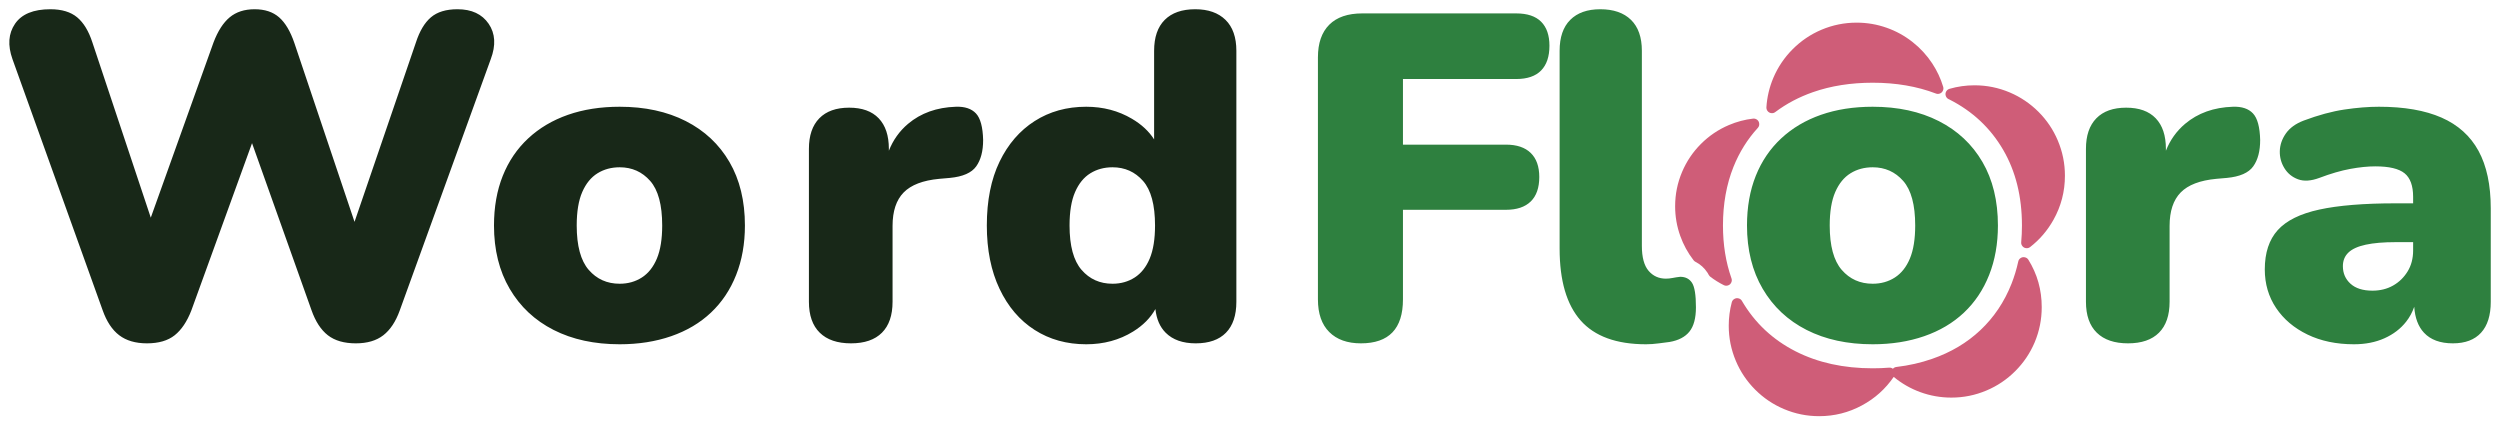
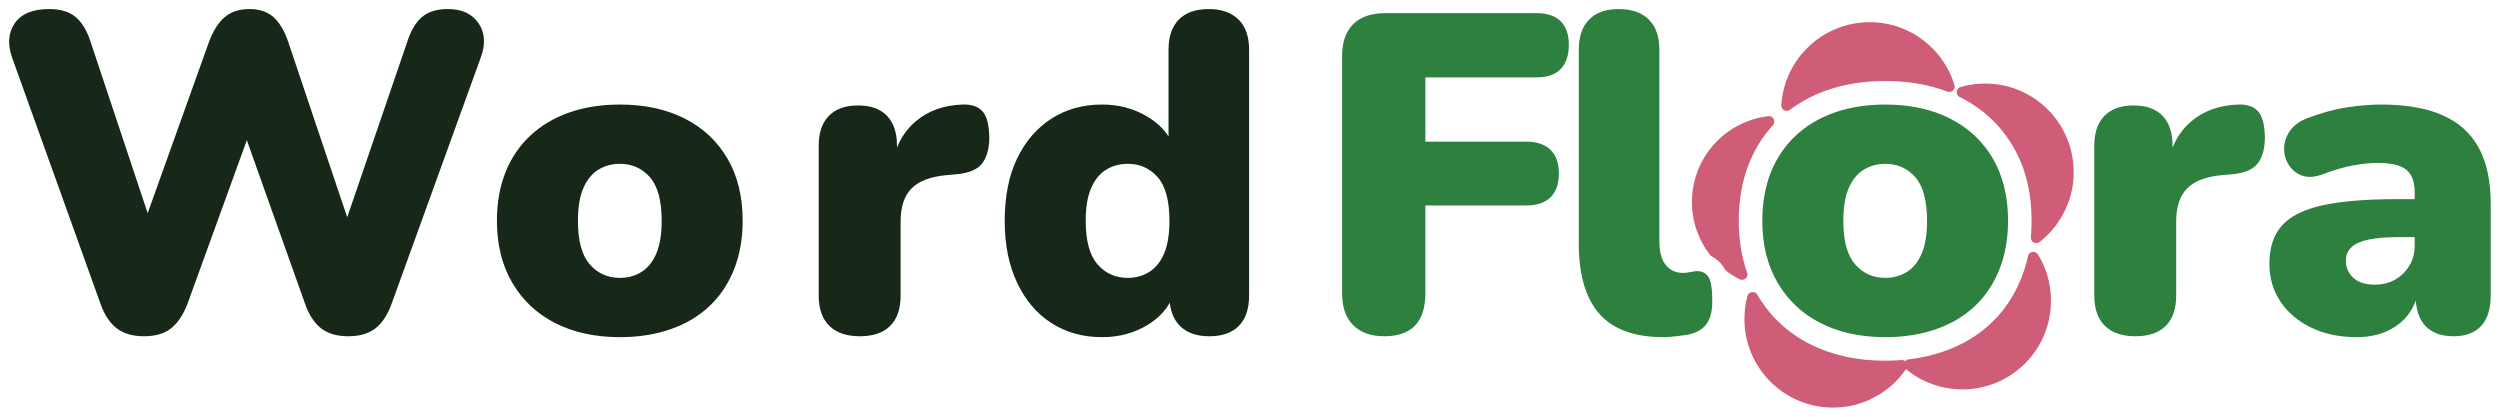
- <svg xmlns="http://www.w3.org/2000/svg" width="5410" height="921" viewBox="20 46 5410 921" role="img" aria-label="WordFlora">
-   <path fill="#CF5D78" d="M4072.5 843Q4090.7 843 4108.1 841.6Q4112.7 841.3 4116.3 844Q4119.3 840.6 4123.9 840.1Q4164.6 835.3 4201 822.6Q4262.1 801.5 4305.7 760.3Q4349.6 718.9 4372.9 660.1Q4382 637 4387.5 611.9Q4388.5 607.1 4392.7 604.4Q4396.9 601.7 4401.7 602.8Q4406.7 603.8 4409.4 608.1Q4438.3 654.5 4438.3 710.7Q4438.3 750.5 4423 786.9Q4408.1 822 4381 849.1Q4353.9 876.2 4318.8 891Q4282.5 906.4 4242.7 906.4Q4207.8 906.4 4175.3 894.5Q4143.9 883 4118 861.6L4118 861.6Q4091.1 900.8 4049.2 923.3Q4006 946.6 3956.7 946.6Q3916.8 946.6 3880.5 931.2Q3845.4 916.4 3818.3 889.3Q3791.2 862.2 3776.4 827.1Q3761 790.7 3761 750.9Q3761 724.8 3767.6 700.1Q3768.9 695.3 3773.2 692.9Q3777.5 690.4 3782.3 691.7Q3787.1 692.9 3789.6 697.2L3789.6 697.3Q3831.3 768.5 3905.9 806.4Q3978 843 4072.5 843ZM3842.5 278.1Q3844.6 245.1 3857.5 214.5Q3872.4 179.4 3899.5 152.3Q3926.5 125.3 3961.6 110.4Q3998 95 4037.8 95Q4071.4 95 4102.8 106.1Q4133.2 116.8 4158.6 136.8Q4183.8 156.6 4201.4 183.3Q4216.9 206.9 4225 233.7Q4226.5 238.5 4224.1 242.9Q4221.8 247.3 4217 248.7Q4213.1 249.9 4209.3 248.4Q4148 225 4072.5 225Q4001.7 225 3943.3 245.4Q3897.9 261.3 3861.7 288.5Q3857.8 291.5 3852.8 290.8Q3847.9 290.1 3844.9 286.1Q3842.3 282.5 3842.5 278.1ZM4488.5 426.3Q4488.5 477.5 4463.6 521.9Q4444.1 556.6 4413.2 580.6Q4409.3 583.6 4404.3 583Q4399.4 582.4 4396.4 578.5Q4393.4 574.7 4393.9 570Q4395.5 552.4 4395.5 534Q4395.5 440 4354.9 370.3Q4313.7 299.6 4239.1 261.6Q4237.9 261.1 4236.7 260.5Q4232.3 258.3 4230.7 253.6Q4229.1 248.8 4231.3 244.4Q4233.7 239.7 4238.8 238.2Q4265.1 230.6 4292.8 230.6Q4332.6 230.6 4369 246Q4404.1 260.9 4431.2 287.9Q4458.3 315 4473.1 350.1Q4488.5 386.5 4488.5 426.3ZM3750.2 663Q3735 655.4 3721.3 645Q3719.1 643.4 3717.8 641Q3716.5 638.4 3715 636.1Q3704.9 620.7 3689 612.6L3689 612.6Q3686.6 611.4 3684.9 609.2Q3666.3 585.2 3656.1 556.6Q3645 525.6 3645 492.4Q3645 453.5 3660 418.1Q3674.5 383.8 3700.9 357.4Q3727.3 331 3761.6 316.5Q3786.8 305.8 3813.6 302.7Q3818.6 302.2 3822.5 305.2Q3826.4 308.3 3826.9 313.3Q3827.6 318.7 3823.9 322.8Q3790.4 359.3 3771.2 407.2Q3748.5 464 3748.5 534Q3748.5 596.3 3766.9 648.3Q3768.6 653 3766.4 657.5Q3764.3 662 3759.6 663.6Q3754.8 665.3 3750.2 663Z" />
-   <path fill="#182818" d="M338 789Q301 789 278 771.5Q255 754 242 717L47 174Q31 129 52.5 97.5Q74 66 129 66Q166 66 187 83.5Q208 101 220 138L346.3 517L482 138Q496 101 517 83.5Q538 66 571 66Q604 66 624 83.5Q644 101 657 139L787.2 526.1L920 138Q932 101 952.5 83.5Q973 66 1010 66Q1056 66 1077.5 97.5Q1099 129 1082 174L885 718Q872 754 849.5 771.5Q827 789 790 789Q752 789 729.5 771.5Q707 754 694 717L565.4 355.8L434 718Q420 754 398 771.5Q376 789 338 789ZM2370.5 791Q2307.5 791 2259 760Q2210.5 729 2183 671Q2155.5 613 2155.5 534Q2155.5 453 2183 396Q2210.5 339 2259 308Q2307.5 277 2370.5 277Q2425.5 277 2469.5 303Q2500.9 321.5 2517.5 347.7V156Q2517.5 112 2540.5 89Q2563.5 66 2606.5 66Q2648.5 66 2672 89Q2695.5 112 2695.5 156V699Q2695.5 743 2673 766Q2650.5 789 2607.5 789Q2565.5 789 2542.5 766Q2523.8 747.3 2520.3 714.8Q2504.1 743.7 2472 763.5Q2427.5 791 2370.5 791ZM1361 791Q1279 791 1218 760Q1157 729 1123 671Q1089 613 1089 534Q1089 474 1108 426.5Q1127 379 1163 345.5Q1199 312 1249 294.5Q1299 277 1361 277Q1443 277 1504 308Q1565 339 1598.5 396.5Q1632 454 1632 534Q1632 593 1613 641Q1594 689 1558.5 722.5Q1523 756 1472.5 773.5Q1422 791 1361 791ZM1861.5 789Q1817.5 789 1794 766Q1770.5 743 1770.5 699V368Q1770.5 325 1793 302Q1815.5 279 1857.5 279Q1899.5 279 1921.5 302Q1943.5 325 1943.5 368V372.2Q1957.2 337.5 1985 314Q2026.5 279 2088.5 277Q2117.5 276 2132 291.5Q2146.5 307 2147.5 349Q2147.5 385 2132.5 406Q2117.5 427 2075.5 431L2052.5 433Q1999.5 438 1975.5 462.5Q1951.5 487 1951.5 535V699Q1951.5 743 1928.5 766Q1905.5 789 1861.5 789ZM1361 660Q1388 660 1409 646.5Q1430 633 1441.5 605.5Q1453 578 1453 534Q1453 467 1427 437.5Q1401 408 1361 408Q1334 408 1313 421Q1292 434 1280 461.5Q1268 489 1268 534Q1268 600 1294 630Q1320 660 1361 660ZM2427.5 660Q2454.5 660 2475.5 646.5Q2496.5 633 2508 605.5Q2519.5 578 2519.5 534Q2519.5 467 2493.5 437.5Q2467.5 408 2427.5 408Q2400.5 408 2379.5 421Q2358.5 434 2346.5 461.5Q2334.5 489 2334.5 534Q2334.5 600 2360.5 630Q2386.5 660 2427.5 660Z" />
-   <path fill="#2E803F" d="M4072.5 791Q3990.5 791 3929.5 760Q3868.5 729 3834.5 671Q3800.5 613 3800.5 534Q3800.5 474 3819.5 426.5Q3838.5 379 3874.5 345.5Q3910.5 312 3960.5 294.5Q4010.5 277 4072.5 277Q4154.5 277 4215.5 308Q4276.5 339 4310 396.5Q4343.5 454 4343.5 534Q4343.5 593 4324.5 641Q4305.5 689 4270 722.5Q4234.5 756 4184 773.5Q4133.5 791 4072.5 791ZM2965 789Q2921 789 2896.5 764.5Q2872 740 2872 694V170Q2872 124 2896.5 99.5Q2921 75 2968 75H3301Q3337 75 3355 93Q3373 111 3373 145Q3373 180 3355 198.5Q3337 217 3301 217H3056V359H3279Q3314 359 3332.5 377Q3351 395 3351 429Q3351 464 3332.5 482Q3314 500 3279 500H3056V694Q3056 789 2965 789ZM5114 791Q5057 791 5013.5 770Q4970 749 4945.5 712.5Q4921 676 4921 629Q4921 575 4949 544Q4977 513 5039 499.5Q5101 486 5204 486H5242V472Q5242 436 5223.5 421Q5205 406 5160 406Q5136 406 5106 411.5Q5076 417 5039 431Q5012 441 4993 434Q4974 427 4963.5 410Q4953 393 4953.5 373Q4954 353 4966.5 335Q4979 317 5005 307Q5053 289 5093.5 283Q5134 277 5168 277Q5250 277 5303.5 300.5Q5357 324 5383.5 372.5Q5410 421 5410 497V699Q5410 743 5389 766Q5368 789 5328 789Q5287 789 5265.5 766Q5246.8 745.9 5244.4 709.9Q5238.2 727.7 5227 742Q5209 765 5180 778Q5151 791 5114 791ZM3582 791Q3486 791 3440.5 739.5Q3395 688 3395 584V156Q3395 112 3418 89Q3441 66 3483 66Q3526 66 3549.5 89Q3573 112 3573 156V578Q3573 615 3587.5 632Q3602 649 3625 649Q3632 649 3639.5 647.5Q3647 646 3656 645Q3673 645 3681.5 658Q3690 671 3690 711Q3690 746 3676 763.5Q3662 781 3633 786Q3625 787 3610 789Q3595 791 3582 791ZM4625 789Q4581 789 4557.5 766Q4534 743 4534 699V368Q4534 325 4556.5 302Q4579 279 4621 279Q4663 279 4685 302Q4707 325 4707 368V372.2Q4720.7 337.5 4748.5 314Q4790 279 4852 277Q4881 276 4895.5 291.5Q4910 307 4911 349Q4911 385 4896 406Q4881 427 4839 431L4816 433Q4763 438 4739 462.5Q4715 487 4715 535V699Q4715 743 4692 766Q4669 789 4625 789ZM4072.5 660Q4099.5 660 4120.5 646.5Q4141.5 633 4153 605.5Q4164.5 578 4164.5 534Q4164.5 467 4138.5 437.5Q4112.5 408 4072.5 408Q4045.5 408 4024.5 421Q4003.5 434 3991.5 461.5Q3979.5 489 3979.5 534Q3979.5 600 4005.5 630Q4031.5 660 4072.5 660ZM5242 570H5204Q5165 570 5139.5 575.5Q5114 581 5102 592.5Q5090 604 5090 622Q5090 645 5106.5 660Q5123 675 5154 675Q5179 675 5198.5 664Q5218 653 5230 633.5Q5242 614 5242 588V570Z" />
+ <svg xmlns="http://www.w3.org/2000/svg" width="5524" height="921" viewBox="20 46 5524 921" role="img" aria-label="WordFlora">
+   <path fill="#CF5D78" d="M4186 843Q4204.2 843 4221.6 841.6Q4226.2 841.3 4229.8 844Q4232.8 840.6 4237.4 840.1Q4278.1 835.3 4314.5 822.6Q4375.6 801.5 4419.2 760.3Q4463.1 718.9 4486.4 660.1Q4495.5 637 4501 611.9Q4502 607.1 4506.2 604.4Q4510.4 601.7 4515.2 602.8Q4520.2 603.8 4522.9 608.1Q4551.8 654.5 4551.8 710.7Q4551.8 750.5 4536.5 786.9Q4521.6 822 4494.5 849.1Q4467.4 876.2 4432.3 891Q4396 906.4 4356.2 906.4Q4321.3 906.4 4288.8 894.5Q4257.4 883 4231.5 861.6Q4204.6 900.8 4162.7 923.3Q4119.5 946.6 4070.2 946.6Q4030.3 946.6 3994 931.2Q3958.9 916.4 3931.8 889.3Q3904.7 862.2 3889.9 827.1Q3874.5 790.7 3874.5 750.9Q3874.5 724.8 3881.1 700.1Q3882.4 695.3 3886.7 692.9Q3891 690.4 3895.8 691.7Q3900.6 692.9 3903.1 697.2L3903.1 697.3Q3944.8 768.5 4019.4 806.4Q4091.5 843 4186 843ZM3956 278.1Q3958.1 245.1 3971 214.5Q3985.9 179.4 4013 152.3Q4040 125.3 4075.1 110.4Q4111.5 95 4151.3 95Q4184.9 95 4216.3 106.1Q4246.7 116.8 4272.1 136.8Q4297.3 156.6 4314.9 183.3Q4330.4 206.9 4338.5 233.7Q4340 238.5 4337.6 242.9Q4335.3 247.3 4330.5 248.7Q4326.6 249.9 4322.8 248.4Q4261.5 225 4186 225Q4115.2 225 4056.8 245.4Q4011.4 261.3 3975.2 288.5Q3971.3 291.5 3966.3 290.8Q3961.4 290.1 3958.4 286.1Q3955.8 282.5 3956 278.1ZM4602 426.3Q4602 477.5 4577.1 521.9Q4557.6 556.6 4526.7 580.6Q4522.8 583.6 4517.8 583Q4512.9 582.4 4509.9 578.5Q4506.9 574.7 4507.4 570Q4509 552.4 4509 534Q4509 440 4468.4 370.3Q4427.2 299.6 4352.6 261.6Q4351.4 261.1 4350.2 260.5Q4345.8 258.3 4344.2 253.6Q4342.6 248.8 4344.8 244.4Q4347.2 239.7 4352.3 238.2Q4378.6 230.6 4406.3 230.6Q4446.1 230.6 4482.5 246Q4517.6 260.9 4544.7 287.9Q4571.8 315 4586.6 350.1Q4602 386.5 4602 426.3ZM3863.7 663Q3848.5 655.4 3834.8 645Q3832.6 643.4 3831.3 641Q3830 638.4 3828.5 636.1Q3818.4 620.7 3802.5 612.6L3802.5 612.6Q3800.1 611.4 3798.4 609.2Q3779.8 585.2 3769.6 556.6Q3758.5 525.6 3758.5 492.4Q3758.5 453.5 3773.5 418.1Q3788 383.8 3814.4 357.4Q3840.8 331 3875.1 316.5Q3900.3 305.8 3927.1 302.7Q3932.1 302.2 3936 305.2Q3939.9 308.3 3940.4 313.3Q3941.1 318.7 3937.4 322.8Q3903.9 359.3 3884.7 407.2Q3862 464 3862 534Q3862 596.3 3880.4 648.3Q3882.1 653 3879.9 657.5Q3877.8 662 3873.1 663.6Q3868.3 665.3 3863.7 663Z" />
+   <path fill="#182818" d="M338 789Q301 789 278 771.5Q255 754 242 717L47 174Q31 129 52.5 97.5Q74 66 129 66Q166 66 187 83.5Q208 101 220 138L346.3 517L482 138Q496 101 517 83.5Q538 66 571 66Q604 66 624 83.5Q644 101 657 139L787.2 526.1L920 138Q932 101 952.5 83.5Q973 66 1010 66Q1056 66 1077.5 97.5Q1099 129 1082 174L885 718Q872 754 849.5 771.5Q827 789 790 789Q752 789 729.5 771.5Q707 754 694 717L565.4 355.8L434 718Q420 754 398 771.5Q376 789 338 789ZM2455 791Q2392 791 2343.5 760Q2295 729 2267.5 671Q2240 613 2240 534Q2240 453 2267.5 396Q2295 339 2343.5 308Q2392 277 2455 277Q2510 277 2554 303Q2585.4 321.5 2602 347.7V156Q2602 112 2625 89Q2648 66 2691 66Q2733 66 2756.5 89Q2780 112 2780 156V699Q2780 743 2757.5 766Q2735 789 2692 789Q2650 789 2627 766Q2608.3 747.3 2604.8 714.8Q2588.6 743.7 2556.5 763.5Q2512 791 2455 791ZM1390 791Q1308 791 1247 760Q1186 729 1152 671Q1118 613 1118 534Q1118 474 1137 426.5Q1156 379 1192 345.5Q1228 312 1278 294.5Q1328 277 1390 277Q1472 277 1533 308Q1594 339 1627.5 396.5Q1661 454 1661 534Q1661 593 1642 641Q1623 689 1587.5 722.5Q1552 756 1501.5 773.5Q1451 791 1390 791ZM1920 789Q1876 789 1852.5 766Q1829 743 1829 699V368Q1829 325 1851.5 302Q1874 279 1916 279Q1958 279 1980 302Q2002 325 2002 368V372.2Q2015.7 337.5 2043.5 314Q2085 279 2147 277Q2176 276 2190.5 291.5Q2205 307 2206 349Q2206 385 2191 406Q2176 427 2134 431L2111 433Q2058 438 2034 462.5Q2010 487 2010 535V699Q2010 743 1987 766Q1964 789 1920 789ZM1390 660Q1417 660 1438 646.5Q1459 633 1470.5 605.5Q1482 578 1482 534Q1482 467 1456 437.5Q1430 408 1390 408Q1363 408 1342 421Q1321 434 1309 461.5Q1297 489 1297 534Q1297 600 1323 630Q1349 660 1390 660ZM2512 660Q2539 660 2560 646.5Q2581 633 2592.5 605.5Q2604 578 2604 534Q2604 467 2578 437.5Q2552 408 2512 408Q2485 408 2464 421Q2443 434 2431 461.5Q2419 489 2419 534Q2419 600 2445 630Q2471 660 2512 660Z" />
+   <path fill="#2E803F" d="M4186 791Q4104 791 4043 760Q3982 729 3948 671Q3914 613 3914 534Q3914 474 3933 426.5Q3952 379 3988 345.5Q4024 312 4074 294.5Q4124 277 4186 277Q4268 277 4329 308Q4390 339 4423.5 396.5Q4457 454 4457 534Q4457 593 4438 641Q4419 689 4383.5 722.5Q4348 756 4297.5 773.5Q4247 791 4186 791ZM3078.5 789Q3034.5 789 3010 764.5Q2985.5 740 2985.5 694V170Q2985.5 124 3010 99.5Q3034.5 75 3081.5 75H3414.5Q3450.5 75 3468.5 93Q3486.5 111 3486.5 145Q3486.5 180 3468.5 198.5Q3450.5 217 3414.5 217H3169.5V359H3392.5Q3427.5 359 3446 377Q3464.5 395 3464.5 429Q3464.5 464 3446 482Q3427.5 500 3392.5 500H3169.5V694Q3169.5 789 3078.5 789ZM5227.5 791Q5170.5 791 5127 770Q5083.5 749 5059 712.5Q5034.5 676 5034.5 629Q5034.5 575 5062.5 544Q5090.5 513 5152.5 499.5Q5214.5 486 5317.5 486H5355.5V472Q5355.5 436 5337 421Q5318.5 406 5273.5 406Q5249.5 406 5219.5 411.5Q5189.5 417 5152.5 431Q5125.5 441 5106.5 434Q5087.5 427 5077 410Q5066.5 393 5067 373Q5067.5 353 5080 335Q5092.5 317 5118.5 307Q5166.5 289 5207 283Q5247.5 277 5281.5 277Q5363.5 277 5417 300.5Q5470.5 324 5497 372.5Q5523.5 421 5523.5 497V699Q5523.5 743 5502.5 766Q5481.5 789 5441.5 789Q5400.5 789 5379 766Q5360.3 745.9 5357.9 709.9Q5351.7 727.7 5340.5 742Q5322.5 765 5293.5 778Q5264.5 791 5227.5 791ZM3695.5 791Q3599.5 791 3554 739.5Q3508.5 688 3508.5 584V156Q3508.5 112 3531.5 89Q3554.5 66 3596.5 66Q3639.5 66 3663 89Q3686.5 112 3686.5 156V578Q3686.5 615 3701 632Q3715.5 649 3738.5 649Q3745.5 649 3753 647.5Q3760.5 646 3769.5 645Q3786.5 645 3795 658Q3803.5 671 3803.5 711Q3803.5 746 3789.5 763.5Q3775.5 781 3746.5 786Q3738.5 787 3723.5 789Q3708.5 791 3695.5 791ZM4738.5 789Q4694.5 789 4671 766Q4647.5 743 4647.5 699V368Q4647.5 325 4670 302Q4692.5 279 4734.5 279Q4776.5 279 4798.5 302Q4820.5 325 4820.5 368V372.2Q4834.2 337.5 4862 314Q4903.5 279 4965.5 277Q4994.5 276 5009 291.5Q5023.5 307 5024.5 349Q5024.5 385 5009.5 406Q4994.5 427 4952.5 431L4929.5 433Q4876.5 438 4852.5 462.5Q4828.5 487 4828.5 535V699Q4828.5 743 4805.5 766Q4782.5 789 4738.5 789ZM4186 660Q4213 660 4234 646.5Q4255 633 4266.5 605.5Q4278 578 4278 534Q4278 467 4252 437.5Q4226 408 4186 408Q4159 408 4138 421Q4117 434 4105 461.5Q4093 489 4093 534Q4093 600 4119 630Q4145 660 4186 660ZM5355.5 570H5317.5Q5278.5 570 5253 575.5Q5227.5 581 5215.5 592.5Q5203.5 604 5203.5 622Q5203.5 645 5220 660Q5236.5 675 5267.5 675Q5292.5 675 5312 664Q5331.5 653 5343.5 633.5Q5355.5 614 5355.5 588V570Z" />
</svg>
